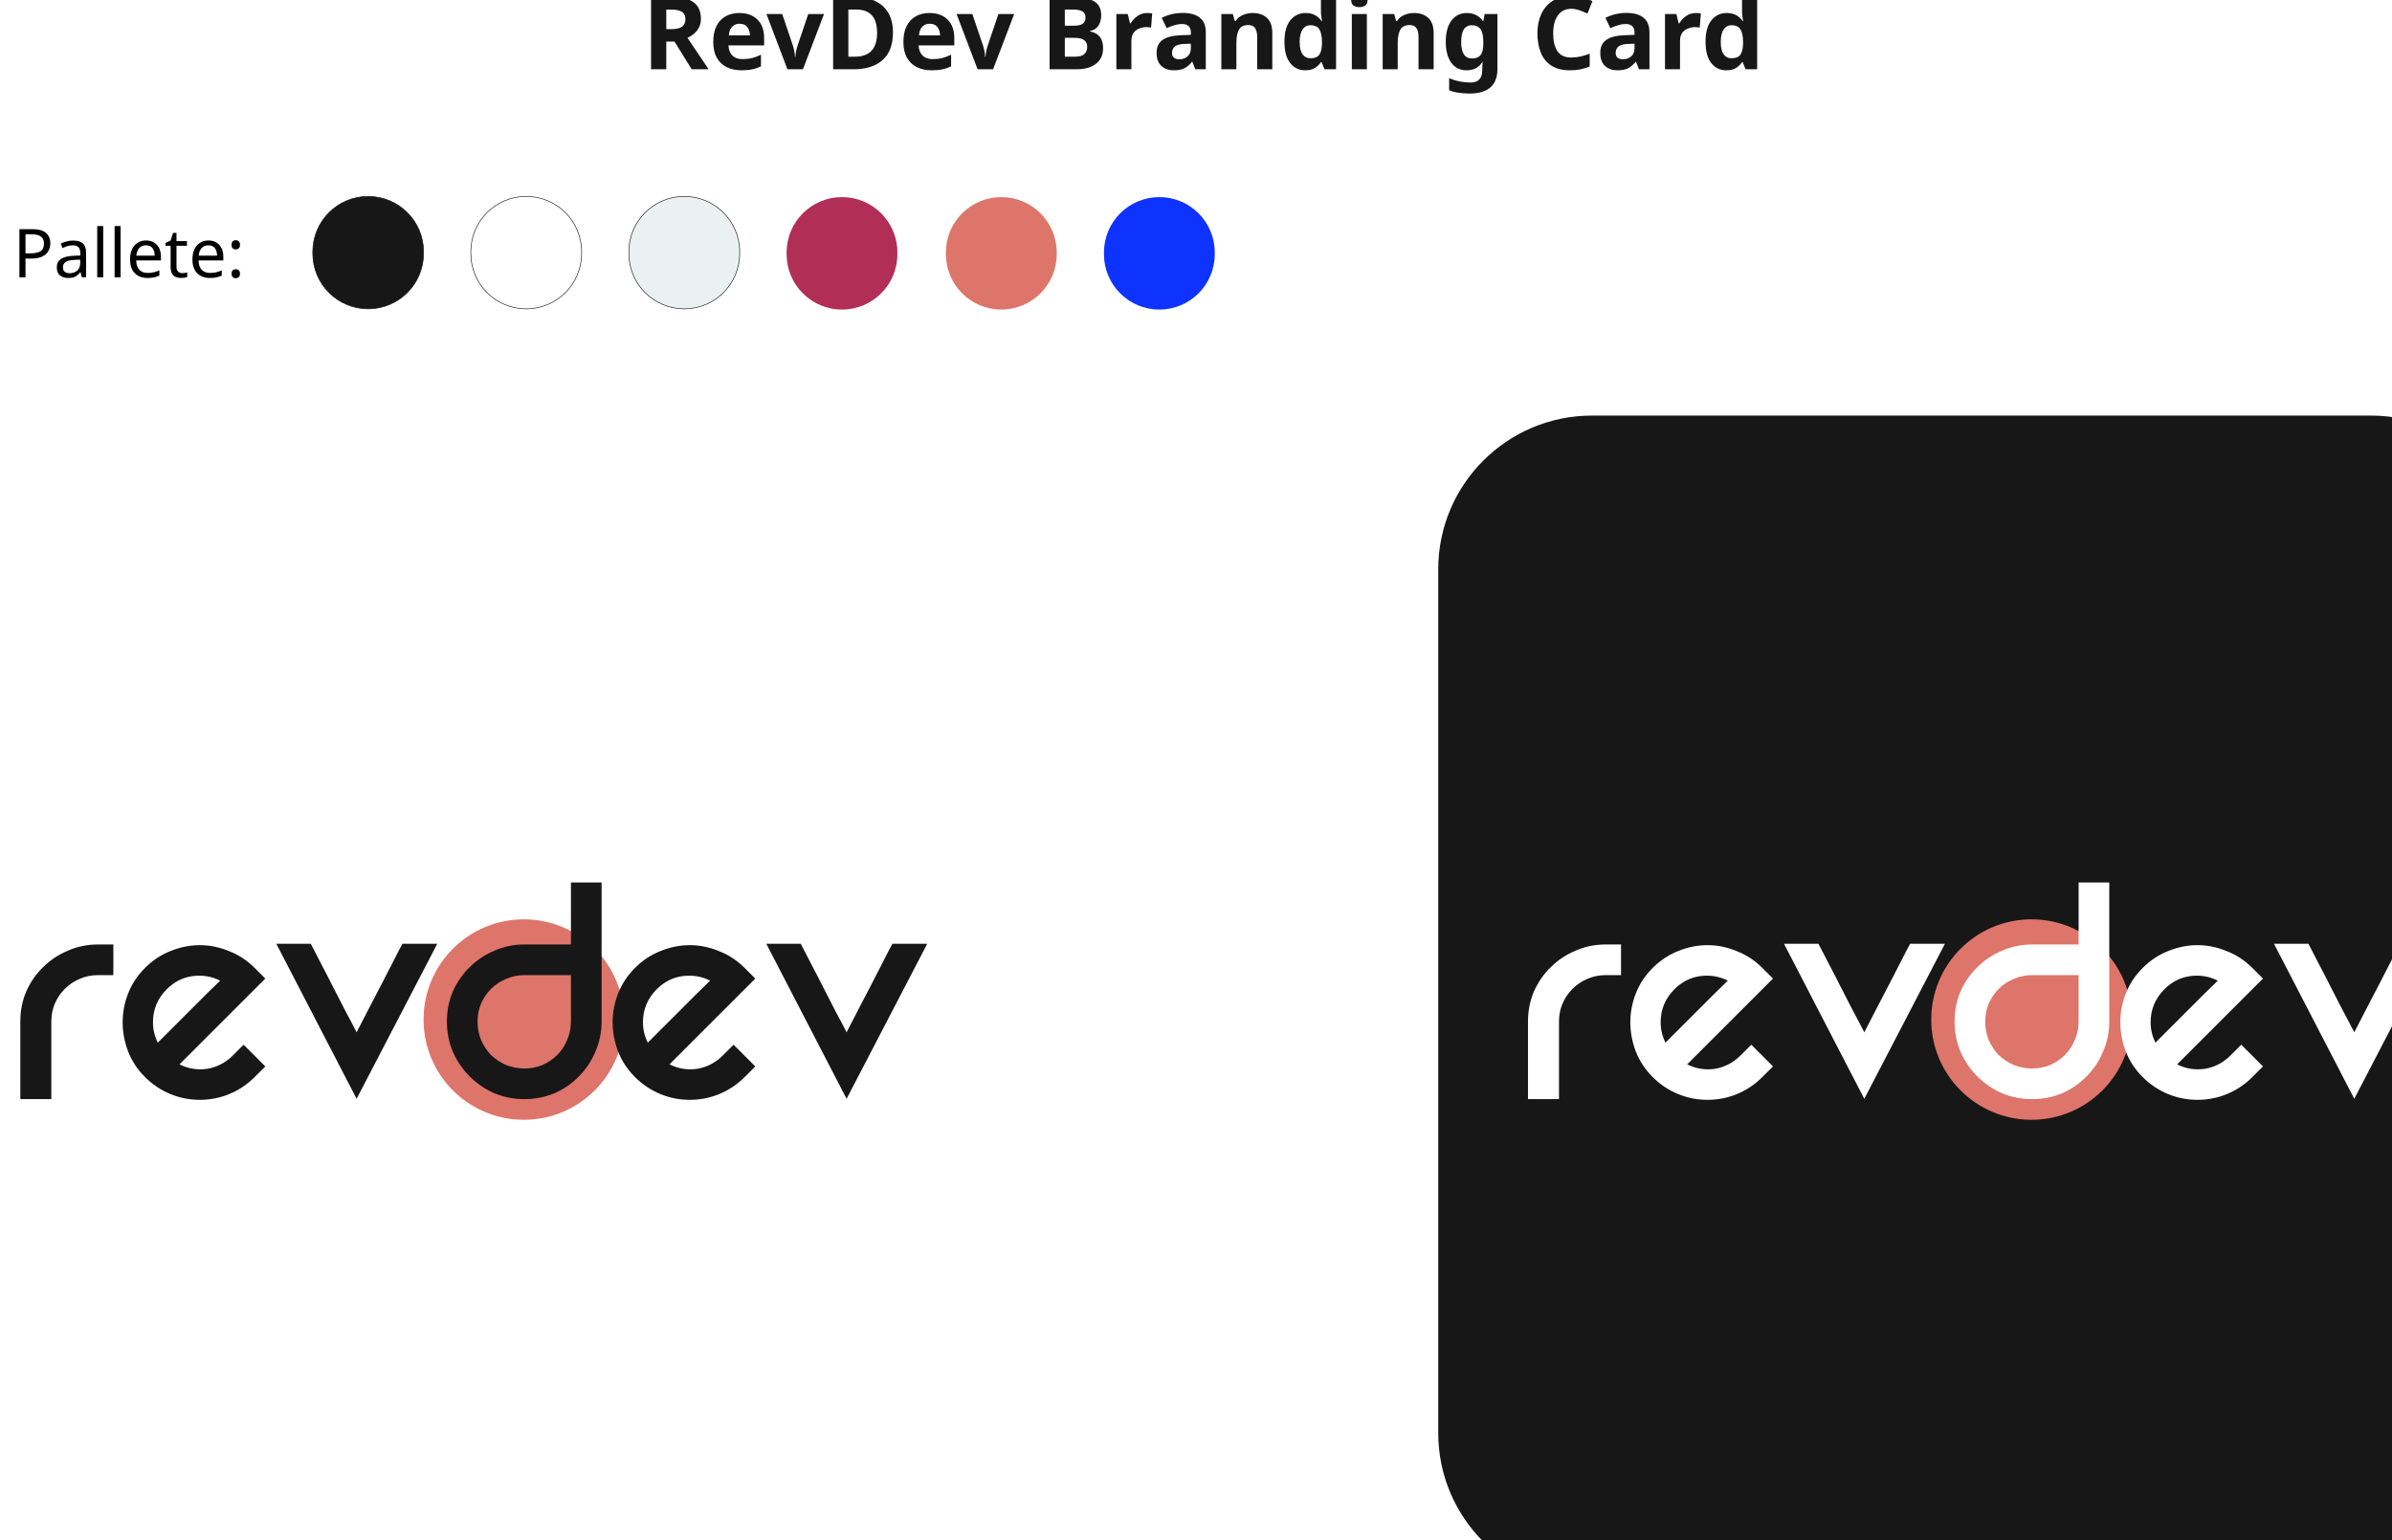
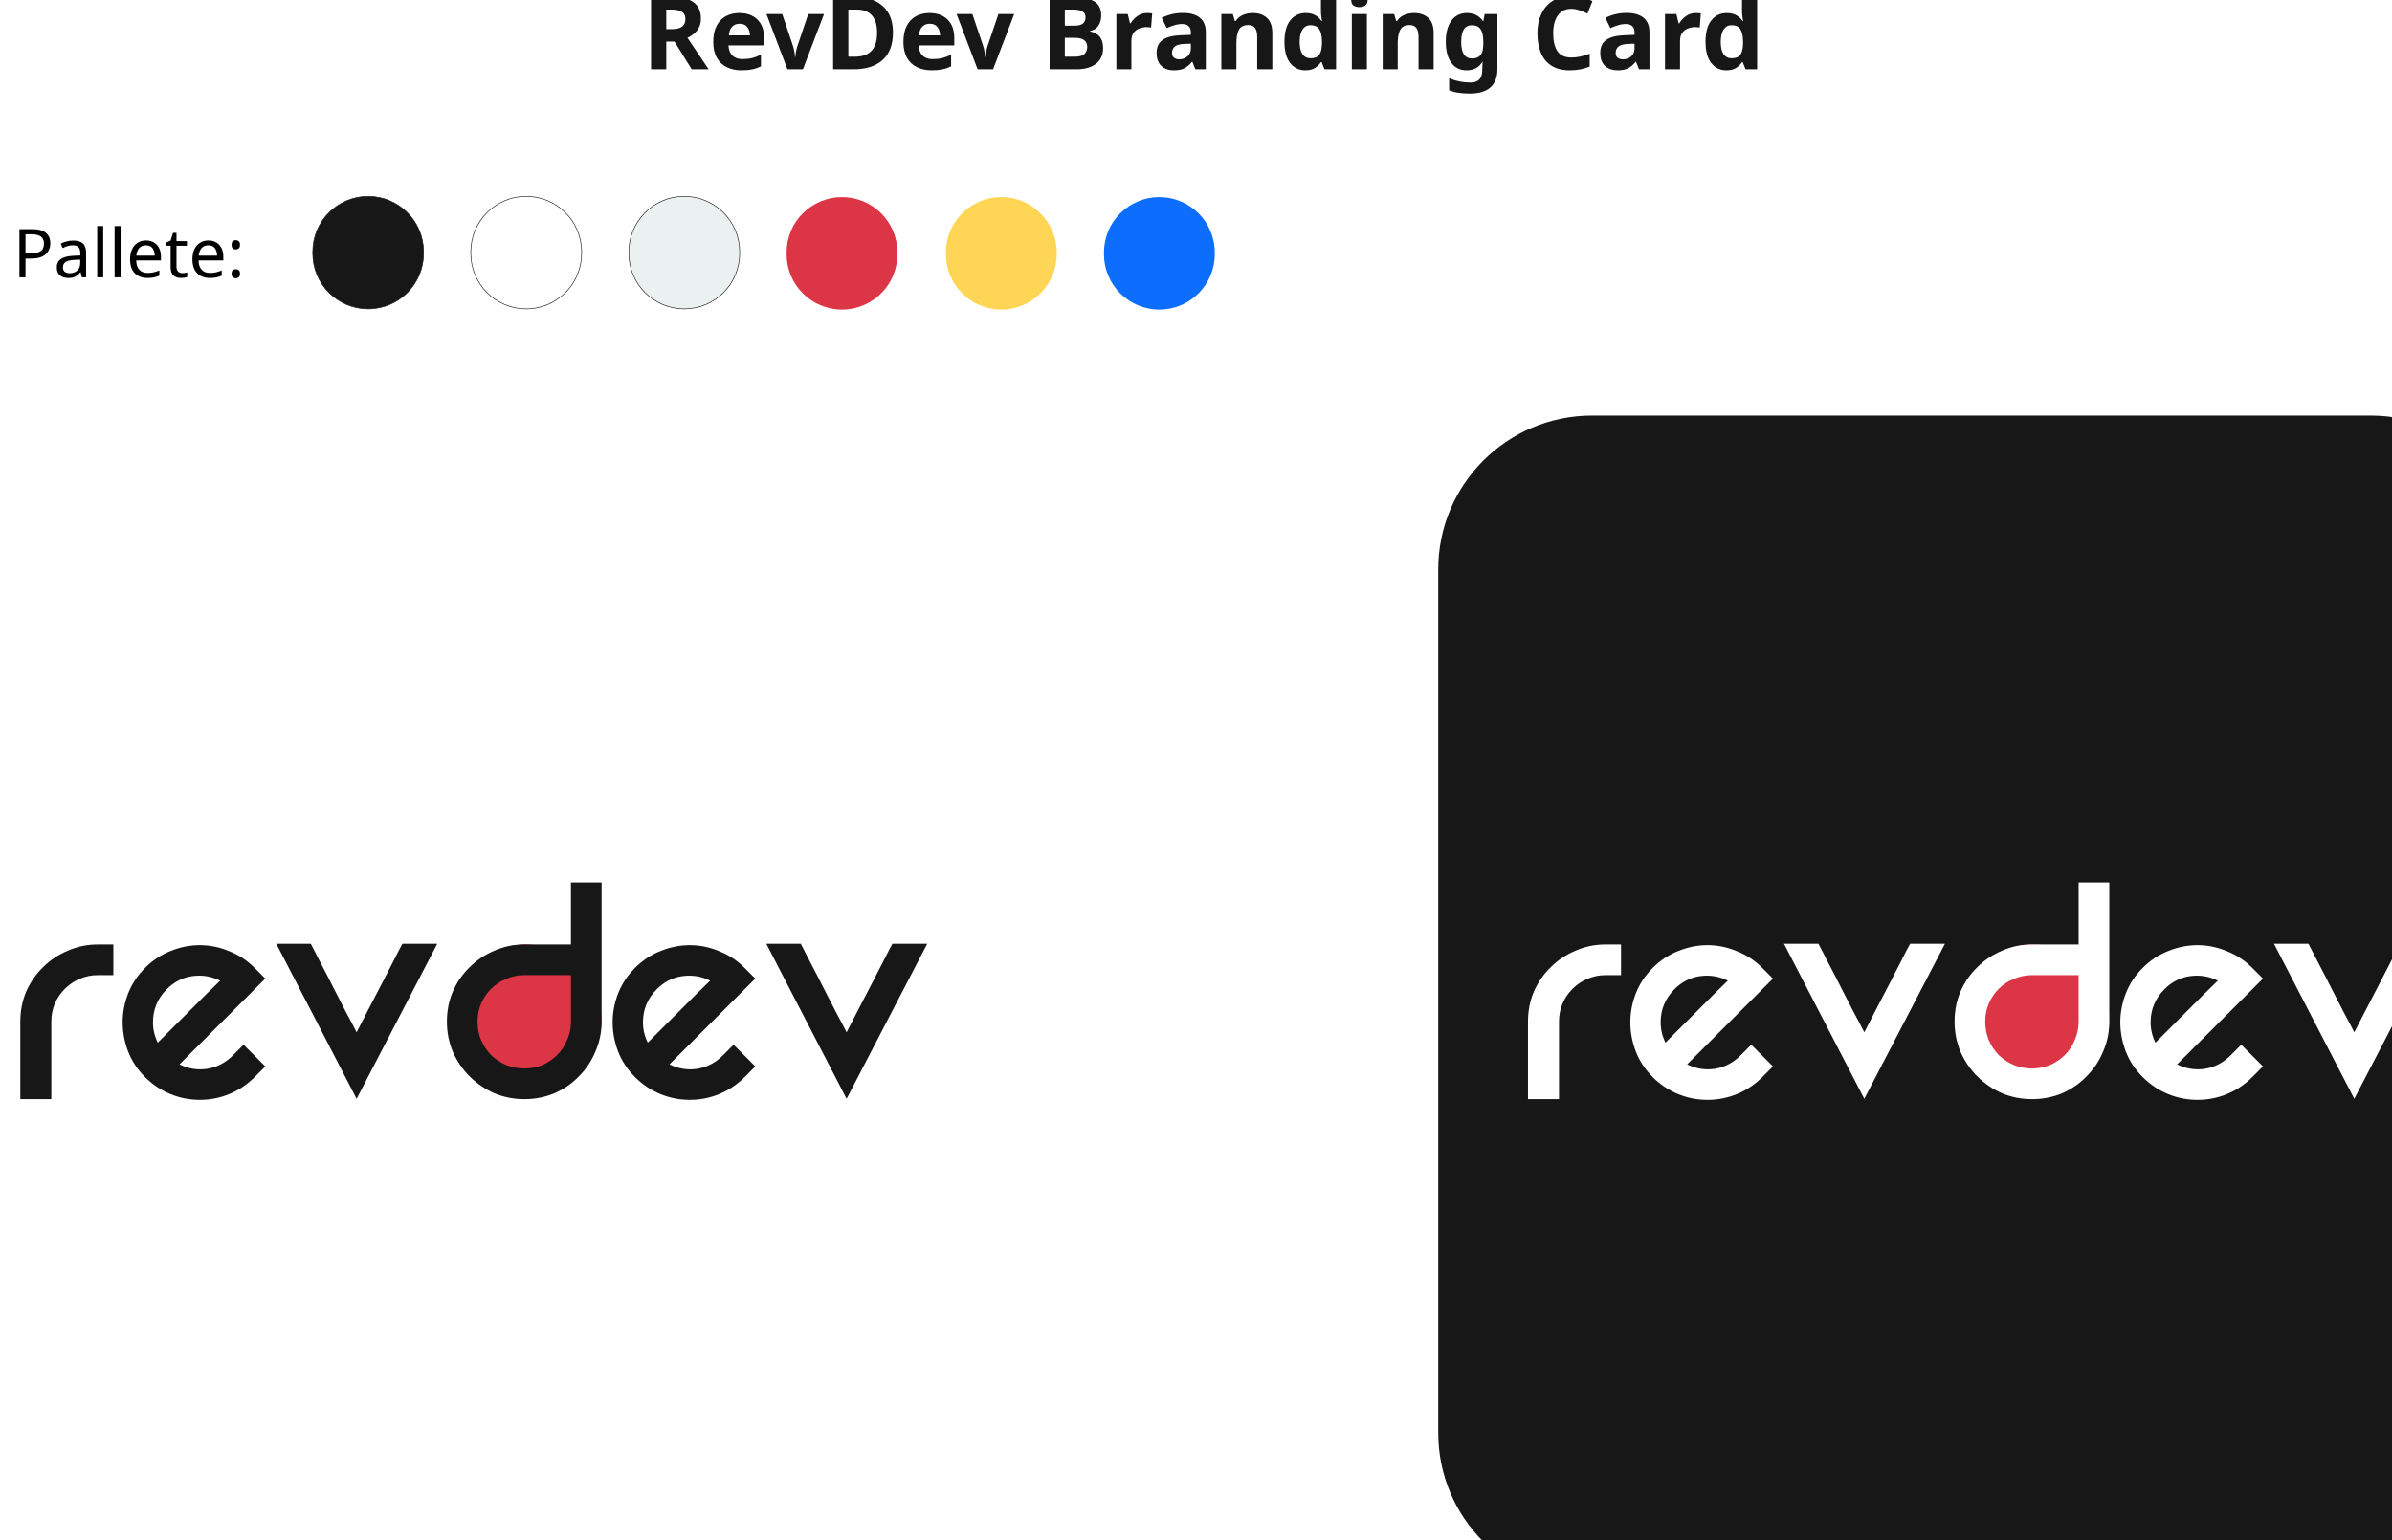
<svg xmlns="http://www.w3.org/2000/svg" width="400.425mm" height="257.851mm" viewBox="0 0 400.425 257.851" version="1.1" id="svg8">
-   <defs id="defs1">
-     <linearGradient id="Degradado">
-       <stop id="stop3131" offset="0" style="stop-color:#b12e57;stop-opacity:1" />
-       <stop id="stop3133" offset="1" style="stop-color:#de756a;stop-opacity:1" />
-     </linearGradient>
-   </defs>
+   <defs id="defs1" />
  <g id="layer1" transform="translate(127.2092,122.8976)">
    <rect style="fill:#ffffff;fill-opacity:1;fill-rule:nonzero;stroke:none;stroke-width:0.115;stroke-miterlimit:4;stroke-dasharray:none;stroke-opacity:1" id="rect3143" width="488.874" height="301.182" x="-171.434" y="-144.563" ry="26.948" />
    <rect style="fill:#171717;fill-opacity:1;fill-rule:nonzero;stroke-width:0.306" id="rect3068" width="181.867" height="196.105" x="113.555" y="-53.311" ry="25.749" />
    <g transform="translate(44.6437,37.04167)" id="revdevlogo-alternate">
-       <ellipse ry="16.783" rx="16.783" cy="10.786" cx="168.224" id="Circle-alternate" style="fill:#de756a;fill-opacity:1;fill-rule:nonzero;stroke-width:0.238" />
+       <ellipse ry="12.693" rx="12.693" cy="10.904" cx="168.54" id="Circle-alternate" style="fill:#dc3545;fill-opacity:1;fill-rule:nonzero;stroke-width:0.18" />
      <g id="revdev-alternate">
        <path d="m 99.51,-1.788 v 5.134 h -2.596 q -1.615,0 -3.057,0.635 -1.384,0.577 -2.48,1.673 -1.038,1.038 -1.673,2.48 -0.577,1.384 -0.577,2.999 V 24.112 H 83.936 V 11.133 q 0,-2.711 0.981,-5.018 1.038,-2.365 2.826,-4.095 1.788,-1.788 4.153,-2.769 2.365,-1.038 5.018,-1.038 z" style="font-style:normal;font-variant:normal;font-weight:normal;font-stretch:normal;font-size:57.682px;line-height:1.25;font-family:REZ;-inkscape-font-specification:REZ;fill:#ffffff;fill-opacity:1;stroke-width:0.901" id="path73" />
        <path d="m 121.314,14.998 3.634,3.634 -1.788,1.788 q -1.846,1.846 -4.211,2.826 -2.365,0.981 -4.961,0.981 -2.596,0 -4.961,-0.981 -2.365,-0.981 -4.211,-2.826 -1.904,-1.904 -2.826,-4.268 -0.923,-2.423 -0.923,-4.903 0,-2.48 0.923,-4.845 0.923,-2.365 2.826,-4.268 1.904,-1.904 4.268,-2.826 2.423,-0.981 4.903,-0.981 2.48,0 4.845,0.981 2.423,0.923 4.326,2.826 l 1.788,1.788 -14.363,14.363 q 2.192,1.096 4.615,0.75 2.48,-0.404 4.326,-2.25 z M 108.45,5.711 q -2.307,2.307 -2.307,5.537 0,1.788 0.808,3.403 0.692,-0.692 2.077,-2.077 1.442,-1.442 2.999,-2.999 1.615,-1.615 3.057,-3.057 1.5,-1.442 2.307,-2.25 -2.192,-1.096 -4.672,-0.75 -2.423,0.346 -4.268,2.192 z" style="font-style:normal;font-variant:normal;font-weight:normal;font-stretch:normal;font-size:57.682px;line-height:1.25;font-family:REZ;-inkscape-font-specification:REZ;fill:#ffffff;fill-opacity:1;stroke-width:0.901" id="path75" />
        <path d="M 153.731,-1.903 140.233,24.054 126.793,-1.903 h 5.768 q 0.808,1.557 1.846,3.576 1.038,1.961 2.077,4.038 1.038,2.019 2.019,3.922 1.038,1.904 1.73,3.288 0.865,-1.673 1.961,-3.807 1.154,-2.192 2.25,-4.326 1.096,-2.134 2.019,-3.922 0.923,-1.846 1.442,-2.769 z" style="font-style:normal;font-variant:normal;font-weight:normal;font-stretch:normal;font-size:57.682px;line-height:1.25;font-family:REZ;-inkscape-font-specification:REZ;fill:#ffffff;fill-opacity:1;stroke-width:0.901" id="path77" />
        <path d="m 181.245,-12.171 v 23.304 q 0,2.653 -1.038,5.018 -0.981,2.365 -2.769,4.153 -1.73,1.788 -4.095,2.826 -2.365,0.981 -5.018,0.981 -2.653,0 -5.018,-0.981 -2.365,-1.038 -4.153,-2.826 -1.788,-1.788 -2.826,-4.153 -0.981,-2.365 -0.981,-5.018 0,-2.711 0.981,-5.018 1.038,-2.365 2.826,-4.095 1.788,-1.788 4.153,-2.769 2.365,-1.038 5.018,-1.038 h 7.787 V -12.171 Z m -12.921,31.148 q 1.615,0 2.999,-0.577 1.442,-0.635 2.48,-1.673 1.096,-1.096 1.673,-2.538 0.634,-1.442 0.634,-3.057 V 3.346 h -7.787 q -1.615,0 -3.057,0.635 -1.442,0.577 -2.538,1.673 -1.038,1.038 -1.673,2.48 -0.577,1.384 -0.577,2.999 0,1.615 0.577,3.057 0.635,1.442 1.673,2.538 1.096,1.038 2.538,1.673 1.442,0.577 3.057,0.577 z" style="font-style:normal;font-variant:normal;font-weight:normal;font-stretch:normal;font-size:57.682px;line-height:1.25;font-family:REZ;-inkscape-font-specification:REZ;fill:#ffffff;fill-opacity:1;stroke-width:0.901" id="path79" />
        <path d="m 203.338,14.998 3.634,3.634 -1.788,1.788 q -1.846,1.846 -4.211,2.826 -2.365,0.981 -4.961,0.981 -2.596,0 -4.961,-0.981 -2.365,-0.981 -4.211,-2.826 -1.904,-1.904 -2.826,-4.268 -0.923,-2.423 -0.923,-4.903 0,-2.48 0.923,-4.845 0.923,-2.365 2.826,-4.268 1.904,-1.904 4.268,-2.826 2.423,-0.981 4.903,-0.981 2.48,0 4.845,0.981 2.423,0.923 4.326,2.826 l 1.788,1.788 -14.363,14.363 q 2.192,1.096 4.615,0.75 2.48,-0.404 4.326,-2.25 z M 190.474,5.711 q -2.307,2.307 -2.307,5.537 0,1.788 0.808,3.403 0.692,-0.692 2.077,-2.077 1.442,-1.442 2.999,-2.999 1.615,-1.615 3.057,-3.057 1.5,-1.442 2.307,-2.25 -2.192,-1.096 -4.672,-0.75 -2.423,0.346 -4.268,2.192 z" style="font-style:normal;font-variant:normal;font-weight:normal;font-stretch:normal;font-size:57.682px;line-height:1.25;font-family:REZ;-inkscape-font-specification:REZ;fill:#ffffff;fill-opacity:1;stroke-width:0.901" id="path81" />
        <path d="M 235.755,-1.903 222.257,24.054 208.817,-1.903 h 5.768 q 0.808,1.557 1.846,3.576 1.038,1.961 2.077,4.038 1.038,2.019 2.019,3.922 1.038,1.904 1.73,3.288 0.865,-1.673 1.961,-3.807 1.154,-2.192 2.25,-4.326 1.096,-2.134 2.019,-3.922 0.923,-1.846 1.442,-2.769 z" style="font-style:normal;font-variant:normal;font-weight:normal;font-stretch:normal;font-size:57.682px;line-height:1.25;font-family:REZ;-inkscape-font-specification:REZ;fill:#ffffff;fill-opacity:1;stroke-width:0.901" id="path83" />
      </g>
    </g>
    <g transform="translate(-19.03638,37.04167)" id="revdevlogo">
-       <ellipse style="fill:#de756a;fill-opacity:1;fill-rule:nonzero;stroke-width:0.238;image-rendering:optimizeQuality" id="CIrcle" cx="-20.484" cy="10.786" rx="16.783" ry="16.783" />
+       <ellipse style="fill:#dc3545;fill-opacity:1;fill-rule:nonzero;stroke-width:0.179;image-rendering:optimizeQuality" id="CIrcle" cx="-20.18" cy="10.833" rx="12.693" ry="12.622" />
      <g id="revdev">
        <path d="m -89.198,-1.788 v 5.134 h -2.596 q -1.615,0 -3.057,0.635 -1.384,0.577 -2.48,1.673 -1.038,1.038 -1.673,2.48 -0.577,1.384 -0.577,2.999 v 12.978 h -5.191 V 11.133 q 0,-2.711 0.981,-5.018 1.038,-2.365 2.826,-4.095 1.788,-1.788 4.153,-2.769 2.365,-1.038 5.018,-1.038 z" style="font-style:normal;font-variant:normal;font-weight:normal;font-stretch:normal;font-size:57.682px;line-height:1.25;font-family:REZ;-inkscape-font-specification:REZ;fill:#171717;fill-opacity:1;stroke:none;stroke-width:0.1;stroke-miterlimit:4;stroke-dasharray:none;stroke-opacity:1" id="path43" />
        <path d="m -67.394,14.998 3.634,3.634 -1.788,1.788 q -1.846,1.846 -4.211,2.826 -2.365,0.981 -4.961,0.981 -2.596,0 -4.961,-0.981 -2.365,-0.981 -4.211,-2.826 -1.904,-1.904 -2.826,-4.268 -0.923,-2.423 -0.923,-4.903 0,-2.48 0.923,-4.845 0.923,-2.365 2.826,-4.268 1.904,-1.904 4.268,-2.826 2.423,-0.981 4.903,-0.981 2.48,0 4.845,0.981 2.423,0.923 4.326,2.826 l 1.788,1.788 -14.363,14.363 q 2.192,1.096 4.615,0.75 2.48,-0.404 4.326,-2.25 z M -80.258,5.711 q -2.307,2.307 -2.307,5.537 0,1.788 0.808,3.403 0.692,-0.692 2.077,-2.077 1.442,-1.442 2.999,-2.999 1.615,-1.615 3.057,-3.057 1.5,-1.442 2.307,-2.25 -2.192,-1.096 -4.672,-0.75 -2.423,0.346 -4.268,2.192 z" style="font-style:normal;font-variant:normal;font-weight:normal;font-stretch:normal;font-size:57.682px;line-height:1.25;font-family:REZ;-inkscape-font-specification:REZ;fill:#171717;fill-opacity:1;stroke:none;stroke-width:0.1;stroke-miterlimit:4;stroke-dasharray:none;stroke-opacity:1" id="path45" />
        <path d="M -34.977,-1.903 -48.475,24.054 -61.915,-1.903 h 5.768 q 0.808,1.557 1.846,3.576 1.038,1.961 2.077,4.038 1.038,2.019 2.019,3.922 1.038,1.904 1.73,3.288 0.865,-1.673 1.961,-3.807 1.154,-2.192 2.25,-4.326 1.096,-2.134 2.019,-3.922 0.923,-1.846 1.442,-2.769 z" style="font-style:normal;font-variant:normal;font-weight:normal;font-stretch:normal;font-size:57.682px;line-height:1.25;font-family:REZ;-inkscape-font-specification:REZ;fill:#171717;fill-opacity:1;stroke:none;stroke-width:0.1;stroke-miterlimit:4;stroke-dasharray:none;stroke-opacity:1" id="path47" />
        <path d="m -7.463,-12.171 v 23.304 q 0,2.653 -1.038,5.018 -0.981,2.365 -2.769,4.153 -1.73,1.788 -4.095,2.826 -2.365,0.981 -5.018,0.981 -2.653,0 -5.018,-0.981 -2.365,-1.038 -4.153,-2.826 -1.788,-1.788 -2.826,-4.153 -0.981,-2.365 -0.981,-5.018 0,-2.711 0.981,-5.018 1.038,-2.365 2.826,-4.095 1.788,-1.788 4.153,-2.769 2.365,-1.038 5.018,-1.038 h 7.787 V -12.171 Z M -20.384,18.978 q 1.615,0 2.999,-0.577 1.442,-0.635 2.48,-1.673 1.096,-1.096 1.673,-2.538 0.635,-1.442 0.635,-3.057 V 3.346 h -7.787 q -1.615,0 -3.057,0.635 -1.442,0.577 -2.538,1.673 -1.038,1.038 -1.673,2.48 -0.577,1.384 -0.577,2.999 0,1.615 0.577,3.057 0.635,1.442 1.673,2.538 1.096,1.038 2.538,1.673 1.442,0.577 3.057,0.577 z" style="font-style:normal;font-variant:normal;font-weight:normal;font-stretch:normal;font-size:57.682px;line-height:1.25;font-family:REZ;-inkscape-font-specification:REZ;fill:#171717;fill-opacity:1;stroke:none;stroke-width:0.1;stroke-miterlimit:4;stroke-dasharray:none;stroke-opacity:1" id="path49" />
        <path d="m 14.629,14.998 3.634,3.634 -1.788,1.788 q -1.846,1.846 -4.211,2.826 -2.365,0.981 -4.961,0.981 -2.596,0 -4.961,-0.981 -2.365,-0.981 -4.211,-2.826 -1.904,-1.904 -2.826,-4.268 -0.923,-2.423 -0.923,-4.903 0,-2.48 0.923,-4.845 0.923,-2.365 2.826,-4.268 1.904,-1.904 4.268,-2.826 2.423,-0.981 4.903,-0.981 2.48,0 4.845,0.981 2.423,0.923 4.326,2.826 L 18.263,3.923 3.901,18.286 q 2.192,1.096 4.615,0.75 2.48,-0.404 4.326,-2.25 z M 1.766,5.711 q -2.307,2.307 -2.307,5.537 0,1.788 0.808,3.403 Q 0.959,13.959 2.343,12.575 3.785,11.133 5.343,9.576 6.958,7.961 8.4,6.518 9.9,5.076 10.707,4.269 8.515,3.173 6.035,3.519 3.612,3.865 1.766,5.711 Z" style="font-style:normal;font-variant:normal;font-weight:normal;font-stretch:normal;font-size:57.682px;line-height:1.25;font-family:REZ;-inkscape-font-specification:REZ;fill:#171717;fill-opacity:1;stroke:none;stroke-width:0.1;stroke-miterlimit:4;stroke-dasharray:none;stroke-opacity:1" id="path51" />
        <path d="M 47.047,-1.903 33.549,24.054 20.109,-1.903 h 5.768 q 0.808,1.557 1.846,3.576 1.038,1.961 2.077,4.038 1.038,2.019 2.019,3.922 1.038,1.904 1.73,3.288 0.865,-1.673 1.961,-3.807 1.154,-2.192 2.25,-4.326 1.096,-2.134 2.019,-3.922 0.923,-1.846 1.442,-2.769 z" style="font-style:normal;font-variant:normal;font-weight:normal;font-stretch:normal;font-size:57.682px;line-height:1.25;font-family:REZ;-inkscape-font-specification:REZ;fill:#171717;fill-opacity:1;stroke:none;stroke-width:0.1;stroke-miterlimit:4;stroke-dasharray:none;stroke-opacity:1" id="path53" />
      </g>
    </g>
    <text id="text42" y="-111.298" x="-19.751" style="font-style:normal;font-variant:normal;font-weight:800;font-stretch:normal;font-size:16.933px;line-height:1.25;font-family:'Libre Franklin';-inkscape-font-specification:'Libre Franklin Ultra-Bold';fill:#171717;fill-opacity:1;stroke-width:0.265" xml:space="preserve">
      <tspan style="font-style:normal;font-variant:normal;font-weight:800;font-stretch:normal;font-size:16.933px;font-family:'Libre Franklin';-inkscape-font-specification:'Libre Franklin Ultra-Bold';fill:#171717;fill-opacity:1;stroke-width:0.265" y="-111.298" x="-19.751" id="tspan40">RevDev Branding Card</tspan>
    </text>
    <text id="text46" y="-76.464" x="-125.051" style="font-style:normal;font-variant:normal;font-weight:200;font-stretch:normal;font-size:11.289px;line-height:1.25;font-family:'Libre Franklin';-inkscape-font-specification:'Libre Franklin Ultra-Light';stroke-width:0.265" xml:space="preserve">
      <tspan style="font-style:normal;font-variant:normal;font-weight:200;font-stretch:normal;font-size:11.289px;font-family:'Libre Franklin';-inkscape-font-specification:'Libre Franklin Ultra-Light';stroke-width:0.265" y="-76.464" x="-125.051" id="tspan44">Pallete:</tspan>
    </text>
    <rect ry="9.274" y="-90.012" x="-74.852" height="18.832" width="18.549" id="rect48" style="fill:#171717;fill-opacity:1;stroke:#171717;stroke-width:0.1;stroke-miterlimit:4;stroke-dasharray:none;stroke-opacity:1" />
    <rect style="fill:#ffffff;stroke:#171717;stroke-width:0.1;stroke-miterlimit:4;stroke-dasharray:none;stroke-opacity:1" id="rect50" width="18.549" height="18.832" x="-48.394" y="-90.012" ry="9.274" />
    <rect ry="9.274" y="-90.012" x="-21.936" height="18.832" width="18.549" id="rect52" style="fill:#ebf0f0;fill-opacity:1;stroke:#171717;stroke-width:0.1;stroke-miterlimit:4;stroke-dasharray:none;stroke-opacity:1" />
-     <rect style="fill:#b12e57;fill-opacity:1;stroke:none;stroke-width:0.1;stroke-miterlimit:4;stroke-dasharray:none" id="rect54" width="18.549" height="18.832" x="4.468" y="-89.894" ry="9.274" />
-     <rect ry="9.274" y="-89.894" x="31.138" height="18.832" width="18.549" id="rect56" style="fill:#de756a;fill-opacity:1;stroke:none;stroke-width:0.1;stroke-miterlimit:4;stroke-dasharray:none" />
-     <rect style="fill:#0f33ff;fill-opacity:1;stroke:none;stroke-width:0.1;stroke-miterlimit:4;stroke-dasharray:none" id="rect867" width="18.549" height="18.832" x="57.596" y="-89.894" ry="9.274" />
+     <rect style="fill:#dc3545;fill-opacity:1;stroke:none;stroke-width:0.1;stroke-miterlimit:4;stroke-dasharray:none" id="rect54" width="18.549" height="18.832" x="4.468" y="-89.894" ry="9.274" />
+     <rect ry="9.274" y="-89.894" x="31.138" height="18.832" width="18.549" id="rect56" style="fill:#ffd556;fill-opacity:1;stroke:none;stroke-width:0.1;stroke-miterlimit:4;stroke-dasharray:none" />
+     <rect style="fill:#0d6efd;fill-opacity:1;stroke:none;stroke-width:0.1;stroke-miterlimit:4;stroke-dasharray:none" id="rect867" width="18.549" height="18.832" x="57.596" y="-89.894" ry="9.274" />
  </g>
</svg>
